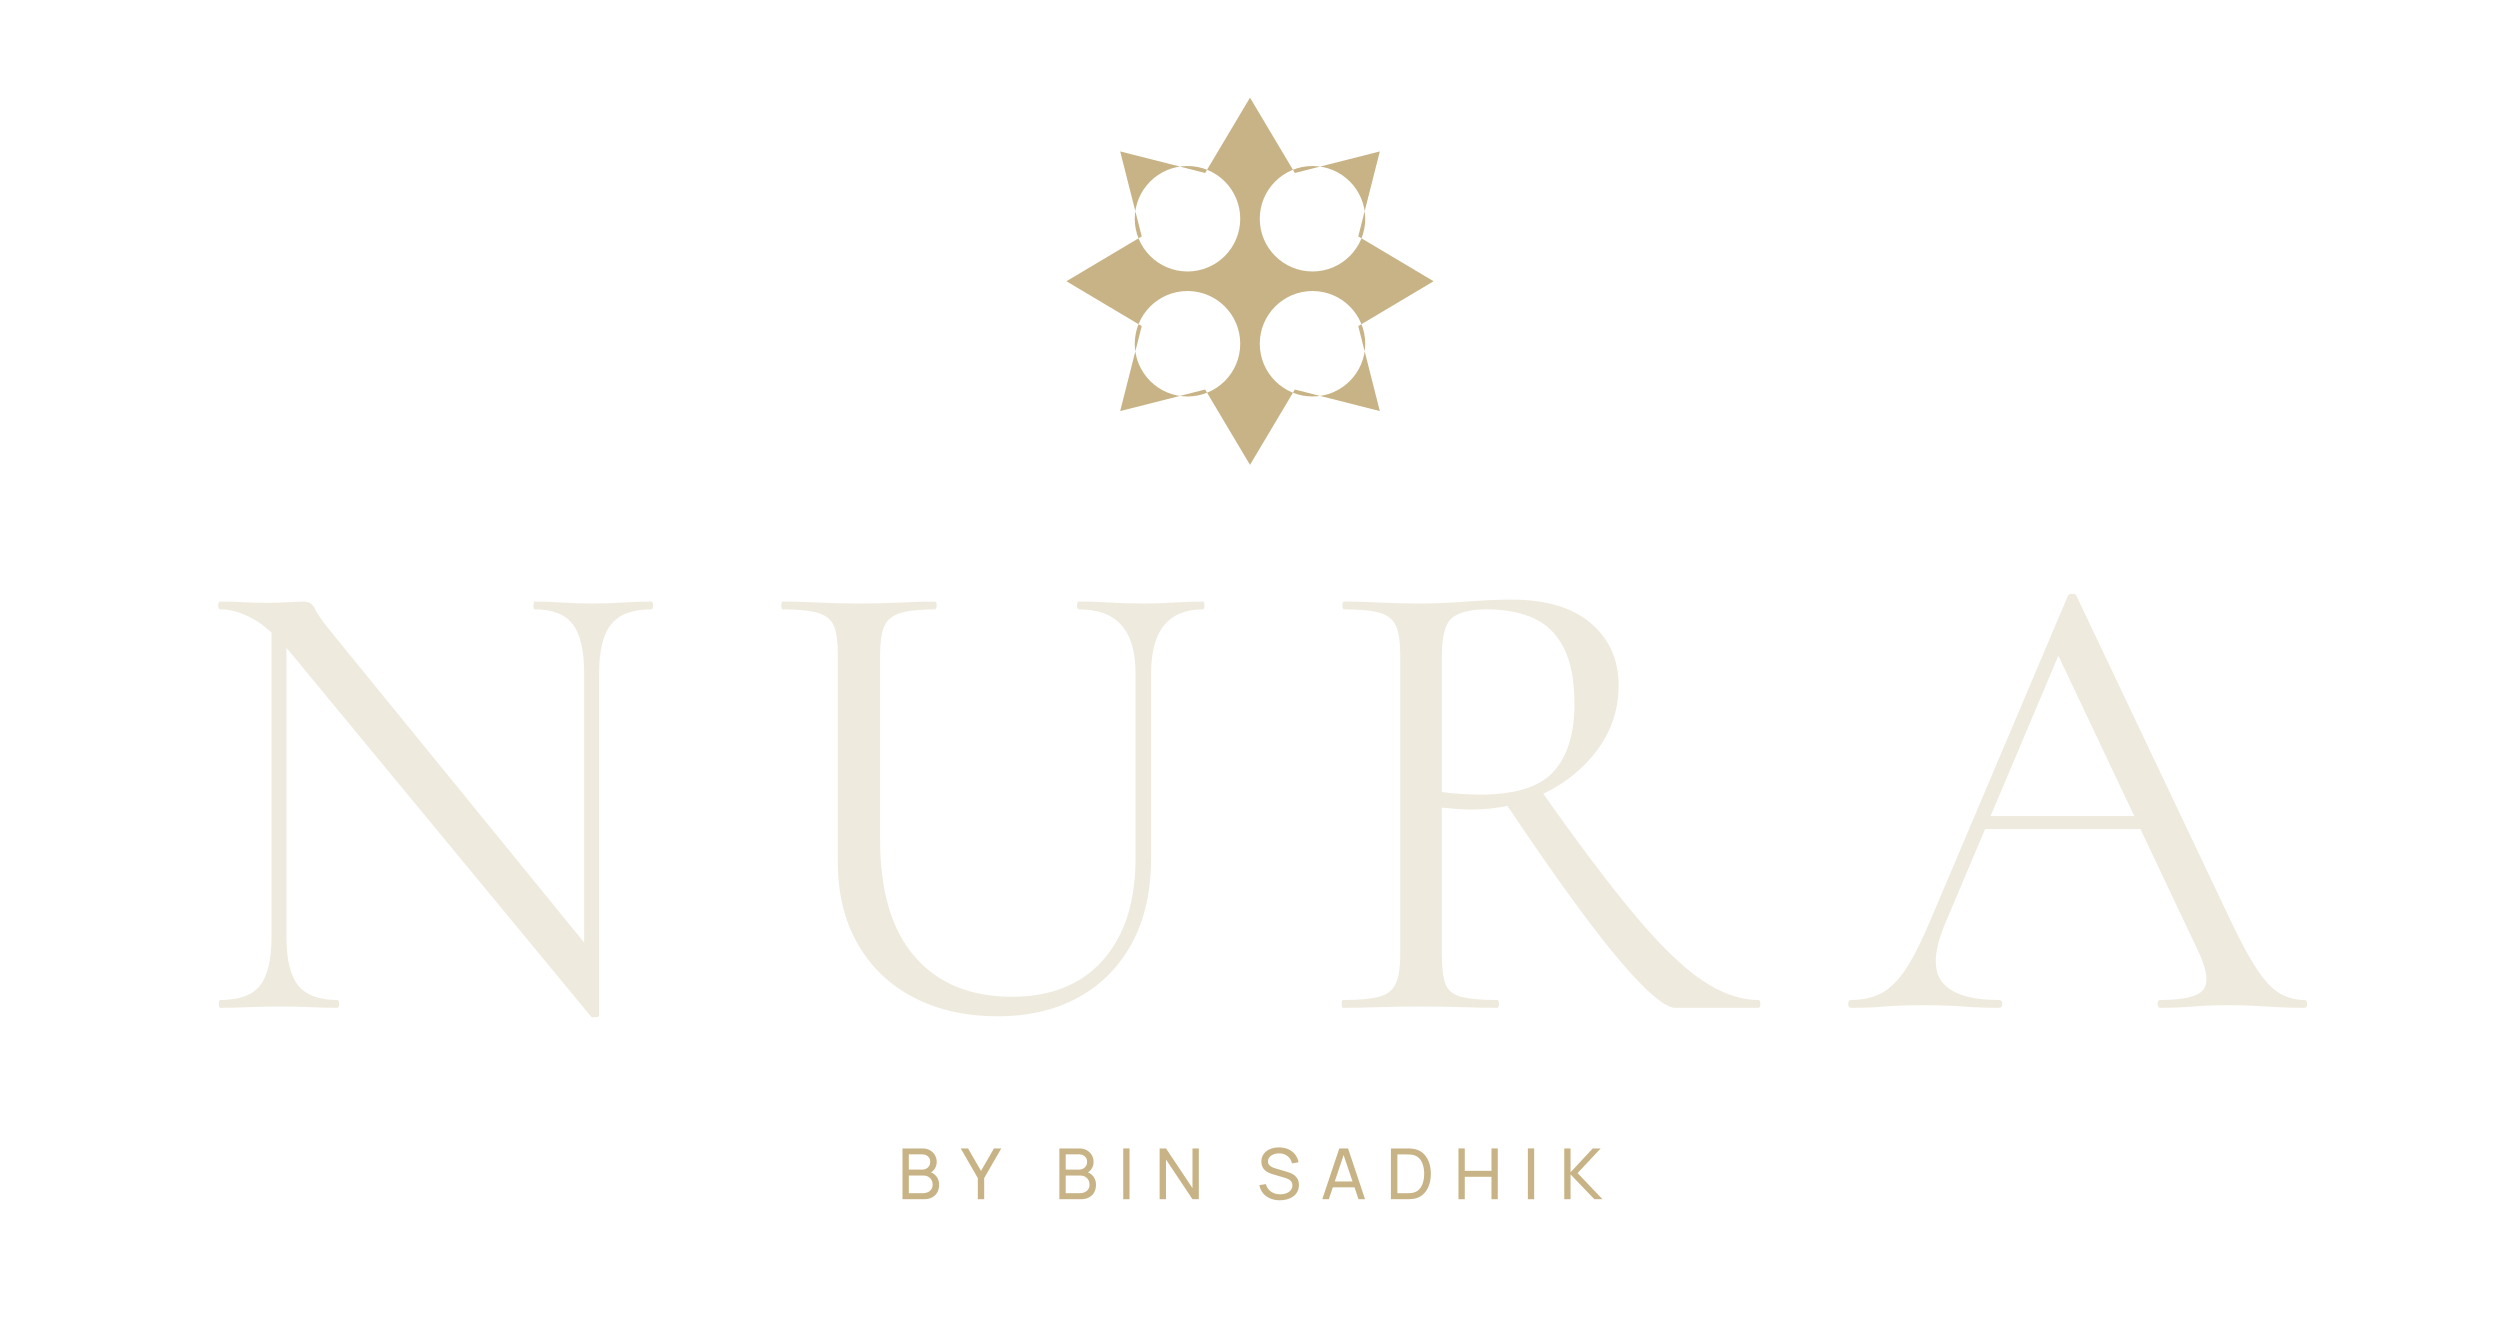
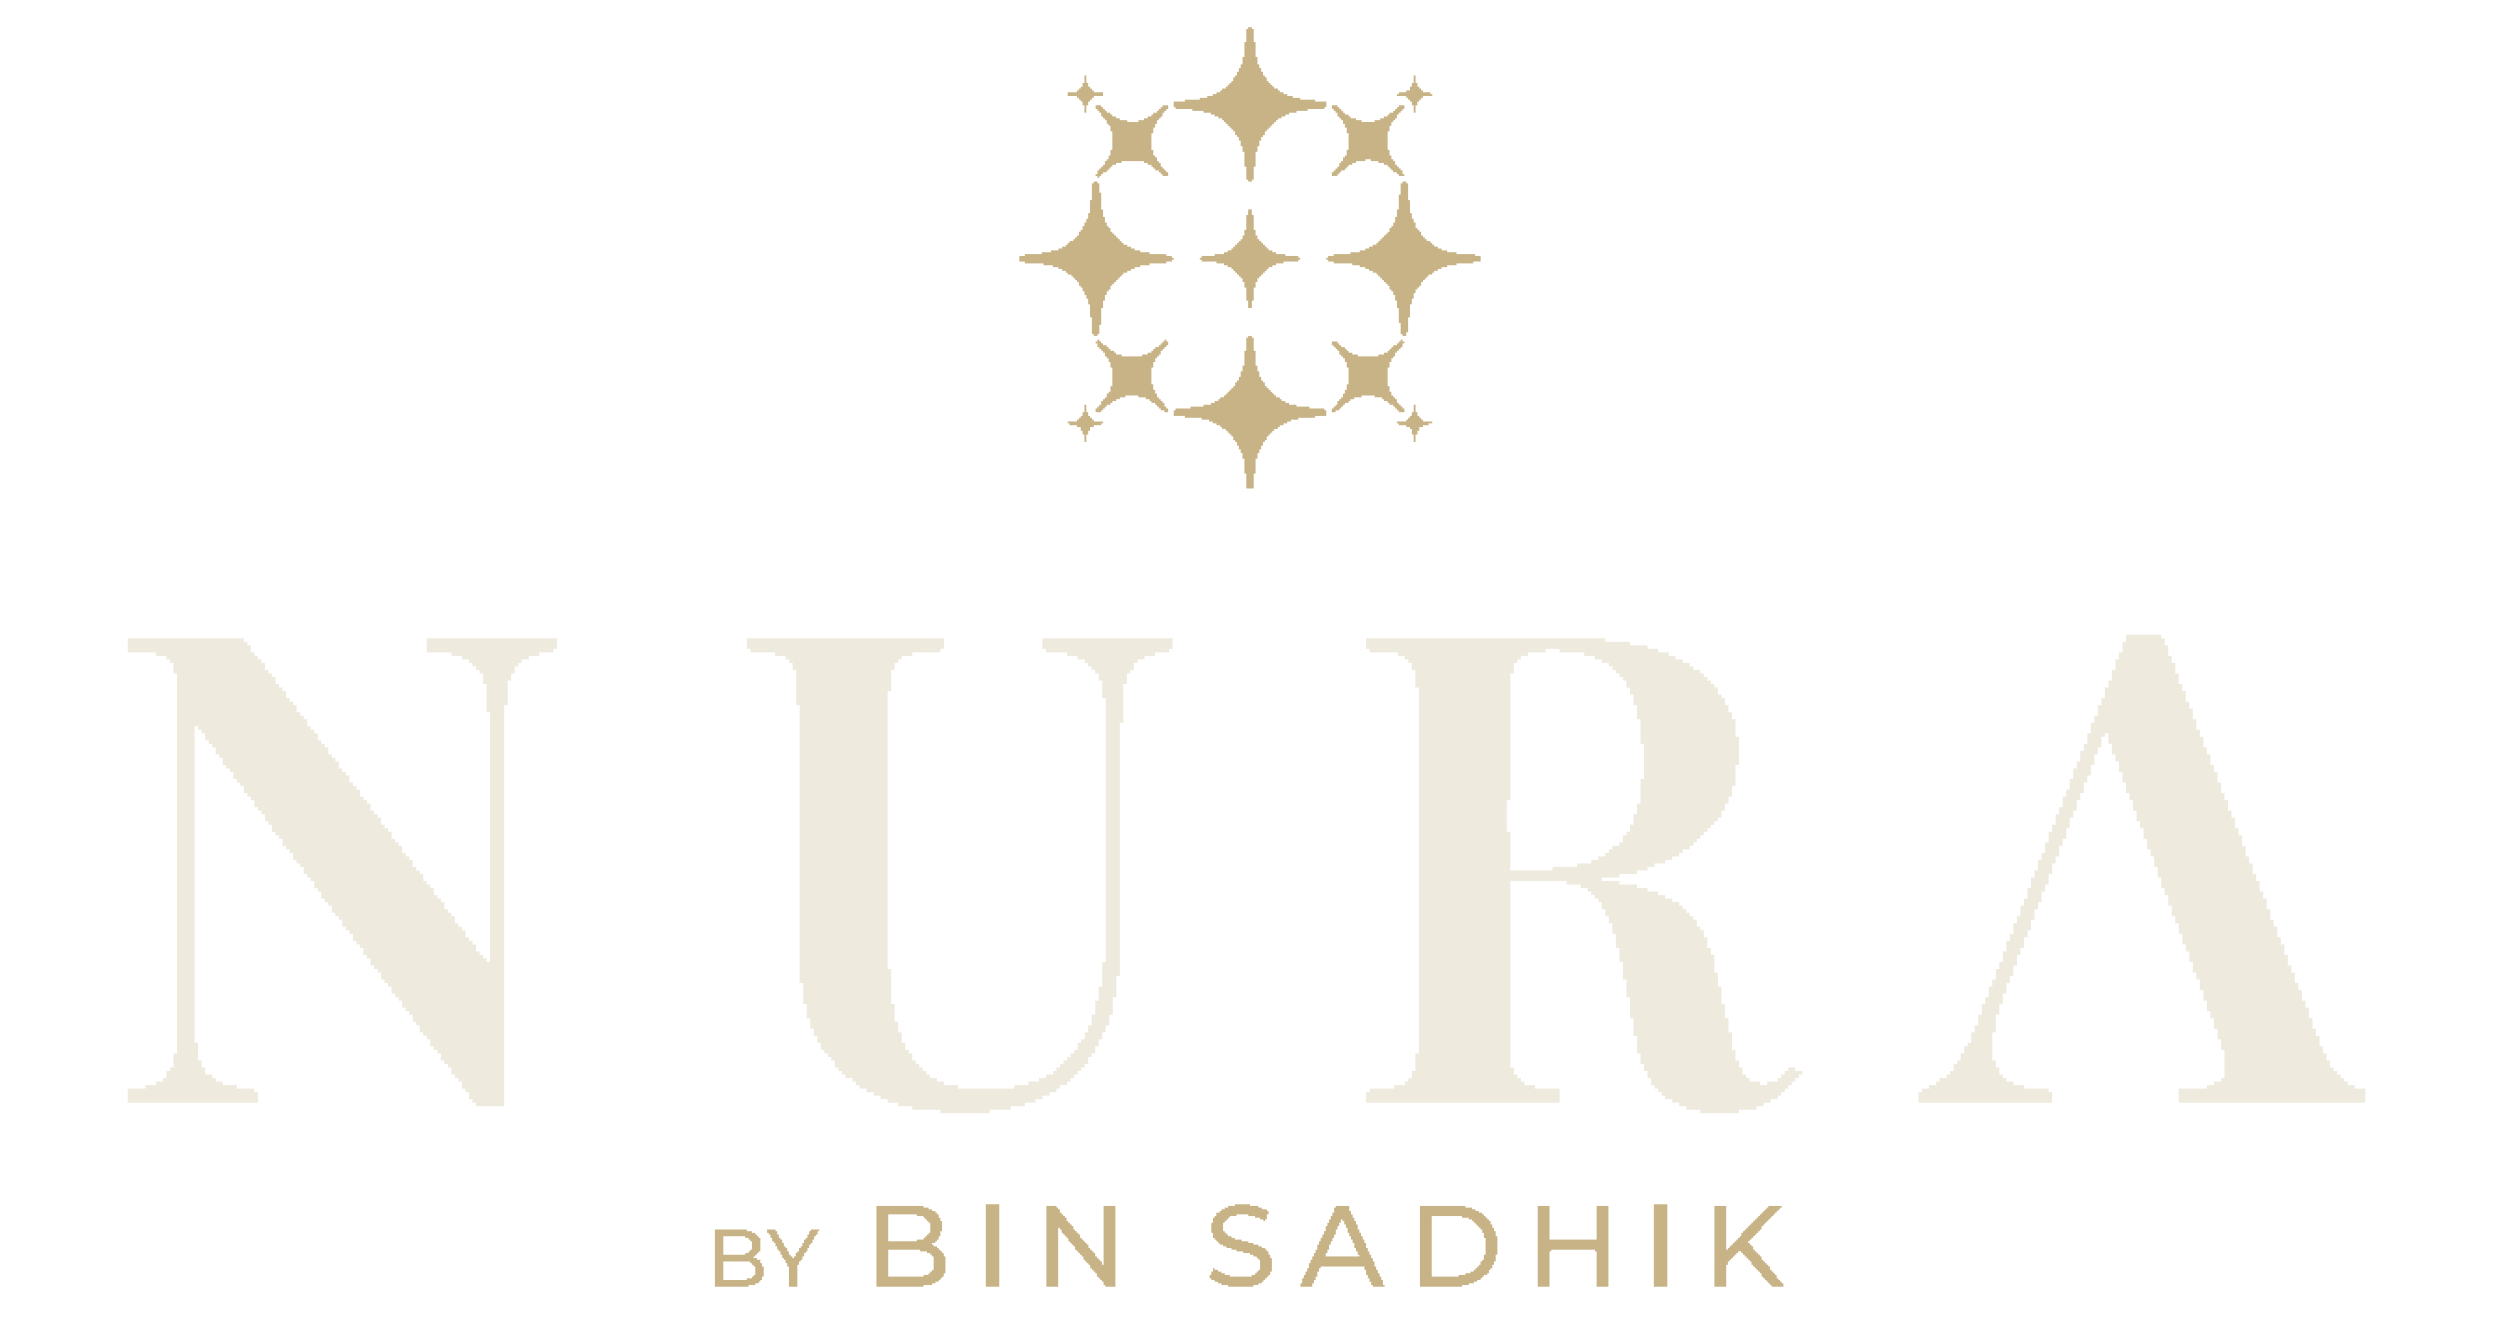
- <svg xmlns="http://www.w3.org/2000/svg" viewBox="0 0 640 340" role="img" aria-labelledby="title">
-   <path d="M50 3 L61.48 22.284 L83.234 16.766 L77.716 38.52 L97 50 L77.716 61.48 L83.234 83.234 L61.48 77.716 L50 97 L38.52 77.716 L16.766 83.234 L22.284 61.48 L3 50 L22.284 38.52 L16.766 16.766 L38.52 22.284 Z M20.5 34 a13.5 13.5 0 1 0 27.0 0 a13.5 13.5 0 1 0 -27.0 0 Z M52.5 34 a13.5 13.5 0 1 0 27.0 0 a13.5 13.5 0 1 0 -27.0 0 Z M52.5 66 a13.5 13.5 0 1 0 27.0 0 a13.5 13.5 0 1 0 -27.0 0 Z M20.5 66 a13.5 13.5 0 1 0 27.0 0 a13.5 13.5 0 1 0 -27.0 0 Z " fill="#c7b385" fill-rule="evenodd" transform="translate(270 22)" />
-   <g fill="#efeade">
-     <path d="M120 109V602L143 600V109Q143 57 161.0 34.5Q179 12 221 12Q224 12 224.0 6.0Q224 0 221 0Q201 0 180.0 1.0Q159 2 133 2Q108 2 85.0 1.0Q62 0 41 0Q39 0 39.0 6.0Q39 12 41 12Q85 12 102.5 34.5Q120 57 120 109ZM624 -12Q624 -14 619.0 -14.5Q614 -15 612 -14L152 543Q118 584 91.5 598.5Q65 613 41 613Q38 613 38.0 619.0Q38 625 41 625Q59 625 77.5 624.0Q96 623 111 623Q129 623 145.0 624.0Q161 625 169 625Q182 625 187.0 613.5Q192 602 216 573L616 82ZM624 515V-12L601 19V515Q601 567 583.5 590.0Q566 613 525 613Q523 613 523.0 619.0Q523 625 525 625Q545 625 566.5 623.5Q588 622 613 622Q637 622 660.5 623.5Q684 625 704 625Q707 625 707.0 619.0Q707 613 704 613Q661 613 642.5 590.0Q624 567 624 515Z" transform="translate(49.54 258) scale(0.1664 -0.1664)" />
-     <path d="M572 515Q572 564 550.5 588.5Q529 613 485 613Q482 613 482.0 619.0Q482 625 485 625Q508 625 532.0 623.5Q556 622 585 622Q608 622 632.0 623.5Q656 625 676 625Q678 625 678.0 619.0Q678 613 676 613Q636 613 616.0 588.5Q596 564 596 515V231Q596 154 566.5 99.5Q537 45 484.0 16.0Q431 -13 360 -13Q286 -13 230.5 16.0Q175 45 144.5 98.5Q114 152 114 224V544Q114 573 108.0 587.5Q102 602 83.5 607.5Q65 613 29 613Q27 613 27.0 619.0Q27 625 29 625Q53 625 82.5 623.5Q112 622 146 622Q181 622 211.0 623.5Q241 625 263 625Q266 625 266.0 619.0Q266 613 263 613Q227 613 209.0 607.0Q191 601 185.0 586.0Q179 571 179 542V259Q179 140 232.5 78.5Q286 17 382 17Q472 17 522.0 73.5Q572 130 572 230Z" transform="translate(195.5128 258) scale(0.1664 -0.1664)" />
-     <path d="M554 0Q537 0 499.5 38.5Q462 77 408.5 149.5Q355 222 289 321L345 338Q430 217 489.5 145.5Q549 74 594.5 43.0Q640 12 682 12Q685 12 685.0 6.0Q685 0 682 0Q632 0 600.5 0.0Q569 0 554 0ZM302 628Q382 628 424.5 591.5Q467 555 467 496Q467 442 435.5 398.5Q404 355 352.5 330.0Q301 305 240 305Q230 305 217.5 306.0Q205 307 195 308V81Q195 52 200.5 37.0Q206 22 224.5 17.0Q243 12 280 12Q283 12 283.0 6.0Q283 0 280 0Q256 0 226.5 1.0Q197 2 162 2Q129 2 98.5 1.0Q68 0 43 0Q41 0 41.0 6.0Q41 12 43 12Q80 12 98.5 17.0Q117 22 124.0 37.0Q131 52 131 81V544Q131 573 124.5 587.5Q118 602 100.0 607.5Q82 613 45 613Q42 613 42.0 619.0Q42 625 45 625Q69 625 99.0 623.5Q129 622 162 622Q193 622 233.5 625.0Q274 628 302 628ZM399 467Q399 522 382.5 554.0Q366 586 336.0 599.5Q306 613 264 613Q227 613 211.0 600.0Q195 587 195 542V332Q209 330 225.0 329.0Q241 328 254 328Q335 328 367.0 363.5Q399 399 399 467Z" transform="translate(336.66 258) scale(0.1664 -0.1664)" />
-     <path d="M194 275 204 295H469L476 275ZM699 12Q703 12 703.0 6.0Q703 0 699 0Q670 0 640.0 2.0Q610 4 582 4Q551 4 528.0 2.0Q505 0 477 0Q473 0 473.0 6.0Q473 12 477 12Q530 12 543.0 27.5Q556 43 536 86L314 555L339 586L145 127Q120 66 142.0 39.0Q164 12 229 12Q234 12 234.0 6.0Q234 0 229 0Q199 0 174.0 2.0Q149 4 111 4Q75 4 53.5 2.0Q32 0 1 0Q-3 0 -3.0 6.0Q-3 12 1 12Q28 12 48.0 22.5Q68 33 85.5 59.5Q103 86 124 136L335 634Q337 637 342.0 637.0Q347 637 348 634L584 137Q607 88 625.0 60.5Q643 33 660.5 22.5Q678 12 699 12Z" transform="translate(473.6472 258) scale(0.1664 -0.1664)" />
-   </g>
-   <g fill="#c7b385">
-     <path d="M140 0V1440H701Q830 1440 921.5 1387.0Q1013 1334 1061.5 1247.5Q1110 1161 1110 1061Q1110 944 1050.0 856.0Q990 768 888 735L886 784Q1025 747 1102.0 648.0Q1179 549 1179 412Q1179 286 1127.5 194.0Q1076 102 979.5 51.0Q883 0 751 0ZM320 170H717Q797 170 860.0 199.5Q923 229 959.5 283.0Q996 337 996 413Q996 486 963.5 544.0Q931 602 872.5 636.5Q814 671 737 671H320ZM320 839H699Q763 839 814.5 866.5Q866 894 896.5 944.0Q927 994 927 1061Q927 1154 864.0 1213.0Q801 1272 699 1272H320Z" transform="translate(229.7712 307) scale(0.009028 -0.009028)" />
-     <path d="M485 0V599L0 1440H207L575 803L942 1440H1149L665 599V0Z" transform="translate(245.9476 307) scale(0.009028 -0.009028)" />
-     <path d="M140 0V1440H701Q830 1440 921.5 1387.0Q1013 1334 1061.5 1247.5Q1110 1161 1110 1061Q1110 944 1050.0 856.0Q990 768 888 735L886 784Q1025 747 1102.0 648.0Q1179 549 1179 412Q1179 286 1127.5 194.0Q1076 102 979.5 51.0Q883 0 751 0ZM320 170H717Q797 170 860.0 199.5Q923 229 959.5 283.0Q996 337 996 413Q996 486 963.5 544.0Q931 602 872.5 636.5Q814 671 737 671H320ZM320 839H699Q763 839 814.5 866.5Q866 894 896.5 944.0Q927 994 927 1061Q927 1154 864.0 1213.0Q801 1272 699 1272H320Z" transform="translate(269.9316 307) scale(0.009028 -0.009028)" />
-     <path d="M160 0V1440H338V0Z" transform="translate(286.108 307) scale(0.009028 -0.009028)" />
-     <path d="M140 0V1440H320L1071 315V1440H1251V0H1071L320 1126V0Z" transform="translate(295.6038 307) scale(0.009028 -0.009028)" />
-     <path d="M651 -30Q498 -30 375.5 22.0Q253 74 173.5 170.5Q94 267 70 399L254 428Q289 292 399.5 215.5Q510 139 660 139Q757 139 835.5 169.5Q914 200 960.0 257.0Q1006 314 1006 392Q1006 440 989.5 474.5Q973 509 944.5 533.5Q916 558 880.0 575.0Q844 592 805 603L438 712Q378 730 322.0 757.5Q266 785 222.0 826.5Q178 868 152.0 926.5Q126 985 126 1065Q126 1193 192.5 1283.5Q259 1374 373.0 1422.0Q487 1470 630 1469Q775 1468 889.5 1417.5Q1004 1367 1079.5 1273.0Q1155 1179 1181 1048L992 1015Q977 1103 925.5 1166.5Q874 1230 797.0 1264.5Q720 1299 628 1300Q540 1301 469.0 1272.0Q398 1243 356.0 1191.5Q314 1140 314 1073Q314 1007 352.0 966.5Q390 926 445.5 902.5Q501 879 554 864L828 785Q875 772 936.5 749.0Q998 726 1056.0 684.5Q1114 643 1152.0 574.5Q1190 506 1190 402Q1190 298 1148.5 217.0Q1107 136 1033.0 81.5Q959 27 861.0 -1.5Q763 -30 651 -30Z" transform="translate(321.7726 307) scale(0.009028 -0.009028)" />
-     <path d="M40 0 522 1440H770L1252 0H1067L616 1336H672L225 0ZM272 337V504H1020V337Z" transform="translate(338.1476 307) scale(0.009028 -0.009028)" />
-     <path d="M140 0V1440H584Q606 1440 661.0 1439.0Q716 1438 766 1431Q933 1409 1045.5 1309.5Q1158 1210 1215.0 1057.0Q1272 904 1272 720Q1272 536 1215.0 383.0Q1158 230 1045.5 130.5Q933 31 766 9Q716 3 660.5 1.5Q605 0 584 0ZM323 170H584Q622 170 669.0 172.5Q716 175 751 181Q869 203 942.0 280.0Q1015 357 1049.0 472.0Q1083 587 1083 720Q1083 856 1048.5 971.0Q1014 1086 941.0 1162.0Q868 1238 751 1259Q716 1266 668.0 1268.0Q620 1270 584 1270H323Z" transform="translate(354.8115 307) scale(0.009028 -0.009028)" />
-     <path d="M140 0V1440H318V805H1076V1440H1254V0H1076V636H318V0Z" transform="translate(372.1073 307) scale(0.009028 -0.009028)" />
-     <path d="M160 0V1440H338V0Z" transform="translate(389.692 307) scale(0.009028 -0.009028)" />
-     <path d="M140 0V1440H318V764L948 1440H1172L518 741L1223 0H993L318 704V0Z" transform="translate(399.1879 307) scale(0.009028 -0.009028)" />
-   </g>
+ <svg xmlns="http://www.w3.org/2000/svg" viewBox="0 0 640 340" role="img" aria-label="NURA by Bin Sadhik">
+   <path fill="#c7b385" fill-rule="evenodd" d="M91,42L91,41L99,41L99,40L103,40L103,39L106,39L106,38L108,38L108,37L110,37L110,36L111,36L111,35L113,35L113,34L114,34L114,33L115,33L115,32L116,32L116,31L117,31L117,29L118,29L118,28L119,28L119,26L120,26L120,24L121,24L121,22L122,22L122,18L123,18L123,10L124,10L124,3L125,3L125,2L127,2L127,3L128,3L128,10L129,10L129,18L130,18L130,22L131,22L131,24L132,24L132,26L133,26L133,28L134,28L134,29L135,29L135,31L136,31L136,32L137,32L137,33L138,33L138,34L139,34L139,35L141,35L141,36L142,36L142,37L144,37L144,38L146,38L146,39L149,39L149,40L153,40L153,41L161,41L161,42L167,42L167,45L166,45L166,46L157,46L157,47L151,47L151,48L147,48L147,49L145,49L145,50L143,50L143,51L141,51L141,52L140,52L140,53L139,53L139,54L138,54L138,55L137,55L137,56L136,56L136,57L135,57L135,58L134,58L134,60L133,60L133,61L132,61L132,63L131,63L131,66L130,66L130,69L129,69L129,77L128,77L128,84L127,84L127,85L125,85L125,84L124,84L124,77L123,77L123,69L122,69L122,66L121,66L121,63L120,63L120,61L119,61L119,60L118,60L118,58L117,58L117,57L116,57L116,56L115,56L115,55L114,55L114,54L113,54L113,53L112,53L112,52L111,52L111,51L109,51L109,50L107,50L107,49L105,49L105,48L101,48L101,47L95,47L95,46L86,46L86,45L85,45L85,42ZM180,202L180,203L179,203L179,204L177,204L177,205L176,205L176,206L175,206L175,207L174,207L174,208L172,208L172,209L170,209L170,207L171,207L171,206L172,206L172,205L173,205L173,203L174,203L174,202L175,202L175,201L176,201L176,199L177,199L177,197L178,197L178,194L179,194L179,185L178,185L178,182L177,182L177,180L176,180L176,179L175,179L175,178L174,178L174,176L173,176L173,175L172,175L172,174L171,174L171,173L170,173L170,171L173,171L173,172L174,172L174,173L175,173L175,174L177,174L177,175L178,175L178,176L179,176L179,177L181,177L181,178L184,178L184,179L195,179L195,178L198,178L198,177L200,177L200,176L201,176L201,175L202,175L202,174L203,174L203,173L205,173L205,172L206,172L206,171L207,171L207,170L208,170L208,171L209,171L209,172L208,172L208,174L207,174L207,175L206,175L206,176L205,176L205,177L204,177L204,179L203,179L203,180L202,180L202,182L201,182L201,185L200,185L200,195L201,195L201,198L202,198L202,200L203,200L203,201L204,201L204,202L205,202L205,204L206,204L206,205L207,205L207,206L208,206L208,207L209,207L209,209L206,209L206,208L205,208L205,207L204,207L204,206L203,206L203,205L201,205L201,204L200,204L200,203L198,203L198,202L197,202L197,201L193,201L193,200L186,200L186,201L182,201L182,202ZM122,116L122,114L123,114L123,111L124,111L124,103L125,103L125,100L127,100L127,103L128,103L128,111L129,111L129,114L130,114L130,116L131,116L131,117L132,117L132,118L133,118L133,119L134,119L134,120L135,120L135,121L136,121L136,122L138,122L138,123L140,123L140,124L145,124L145,125L152,125L152,126L153,126L153,127L152,127L152,128L144,128L144,129L140,129L140,130L138,130L138,131L136,131L136,132L135,132L135,133L134,133L134,134L133,134L133,135L132,135L132,136L131,136L131,137L130,137L130,139L129,139L129,142L128,142L128,149L127,149L127,153L125,153L125,149L124,149L124,142L123,142L123,139L122,139L122,137L121,137L121,136L120,136L120,135L119,135L119,134L118,134L118,133L117,133L117,132L116,132L116,131L114,131L114,130L112,130L112,129L108,129L108,128L100,128L100,127L99,127L99,126L100,126L100,125L107,125L107,124L112,124L112,123L114,123L114,122L116,122L116,121L117,121L117,120L118,120L118,119L119,119L119,118L120,118L120,117L121,117L121,116ZM78,45L79,45L79,44L82,44L82,46L81,46L81,47L80,47L80,48L79,48L79,50L78,50L78,51L77,51L77,52L76,52L76,54L75,54L75,56L74,56L74,59L73,59L73,68L74,68L74,71L75,71L75,72L76,72L76,74L77,74L77,75L78,75L78,77L79,77L79,78L80,78L80,79L81,79L81,80L82,80L82,82L79,82L79,81L78,81L78,80L77,80L77,79L75,79L75,78L74,78L74,77L73,77L73,76L71,76L71,75L69,75L69,74L57,74L57,75L54,75L54,76L52,76L52,77L51,77L51,78L50,78L50,79L49,79L49,80L47,80L47,81L46,81L46,82L45,82L45,83L44,83L44,82L43,82L43,81L44,81L44,79L45,79L45,78L46,78L46,77L47,77L47,76L48,76L48,74L49,74L49,73L50,73L50,71L51,71L51,68L52,68L52,58L51,58L51,55L50,55L50,54L49,54L49,52L48,52L48,51L47,51L47,50L46,50L46,48L45,48L45,47L44,47L44,46L43,46L43,44L46,44L46,45L47,45L47,46L48,46L48,47L49,47L49,48L51,48L51,49L52,49L52,50L54,50L54,51L56,51L56,52L60,52L60,53L66,53L66,52L69,52L69,51L71,51L71,50L73,50L73,49L74,49L74,48L76,48L76,47L77,47L77,46L78,46ZM41,158L40,158L40,151L39,151L39,148L38,148L38,146L37,146L37,144L36,144L36,142L35,142L35,141L34,141L34,139L33,139L33,138L32,138L32,137L31,137L31,136L30,136L30,135L28,135L28,134L27,134L27,133L25,133L25,132L23,132L23,131L20,131L20,130L15,130L15,129L5,129L5,128L2,128L2,125L5,125L5,124L14,124L14,123L19,123L19,122L23,122L23,121L25,121L25,120L27,120L27,119L28,119L28,118L29,118L29,117L31,117L31,116L32,116L32,115L33,115L33,114L34,114L34,112L35,112L35,111L36,111L36,109L37,109L37,107L38,107L38,105L39,105L39,102L40,102L40,95L41,95L41,86L42,86L42,85L44,85L44,86L45,86L45,91L46,91L46,100L47,100L47,104L48,104L48,107L49,107L49,109L50,109L50,110L51,110L51,112L52,112L52,113L53,113L53,114L54,114L54,115L55,115L55,116L56,116L56,117L57,117L57,118L58,118L58,119L60,119L60,120L62,120L62,121L64,121L64,122L67,122L67,123L72,123L72,124L81,124L81,125L84,125L84,126L85,126L85,127L84,127L84,128L81,128L81,129L72,129L72,130L67,130L67,131L64,131L64,132L62,132L62,133L60,133L60,134L58,134L58,135L57,135L57,136L56,136L56,137L55,137L55,138L54,138L54,139L53,139L53,140L52,140L52,141L51,141L51,143L50,143L50,144L49,144L49,146L48,146L48,149L47,149L47,153L46,153L46,162L45,162L45,167L44,167L44,168L42,168L42,167L41,167ZM222,215L222,216L219,216L219,217L217,217L217,219L216,219L216,221L215,221L215,225L214,225L214,221L213,221L213,218L212,218L212,217L210,217L210,216L206,216L206,215L205,215L205,214L210,214L210,213L211,213L211,212L212,212L212,211L213,211L213,209L214,209L214,205L215,205L215,209L216,209L216,211L217,211L217,212L218,212L218,213L219,213L219,214L224,214L224,215ZM124,169L125,169L125,168L127,168L127,169L128,169L128,176L129,176L129,184L130,184L130,187L131,187L131,190L132,190L132,192L133,192L133,193L134,193L134,195L135,195L135,196L136,196L136,197L137,197L137,198L138,198L138,199L139,199L139,200L140,200L140,201L142,201L142,202L143,202L143,203L145,203L145,204L147,204L147,205L151,205L151,206L158,206L158,207L166,207L166,208L167,208L167,211L161,211L161,212L152,212L152,213L148,213L148,214L146,214L146,215L144,215L144,216L142,216L142,217L141,217L141,218L139,218L139,219L138,219L138,220L137,220L137,221L136,221L136,222L135,222L135,224L134,224L134,225L133,225L133,227L132,227L132,229L131,229L131,231L130,231L130,234L129,234L129,242L128,242L128,250L124,250L124,242L123,242L123,234L122,234L122,231L121,231L121,229L120,229L120,227L119,227L119,225L118,225L118,224L117,224L117,222L116,222L116,221L115,221L115,220L114,220L114,219L113,219L113,218L111,218L111,217L110,217L110,216L108,216L108,215L106,215L106,214L104,214L104,213L100,213L100,212L91,212L91,211L85,211L85,208L86,208L86,207L94,207L94,206L101,206L101,205L105,205L105,204L107,204L107,203L109,203L109,202L110,202L110,201L112,201L112,200L113,200L113,199L114,199L114,198L115,198L115,197L116,197L116,196L117,196L117,195L118,195L118,193L119,193L119,192L120,192L120,190L121,190L121,187L122,187L122,184L123,184L123,176L124,176ZM190,132L188,132L188,131L185,131L185,130L181,130L181,129L171,129L171,128L168,128L168,127L167,127L167,126L168,126L168,125L171,125L171,124L180,124L180,123L185,123L185,122L188,122L188,121L190,121L190,120L192,120L192,119L194,119L194,118L195,118L195,117L196,117L196,116L197,116L197,115L198,115L198,114L199,114L199,113L200,113L200,112L201,112L201,110L202,110L202,109L203,109L203,107L204,107L204,104L205,104L205,100L206,100L206,92L207,92L207,86L208,86L208,85L210,85L210,86L211,86L211,95L212,95L212,102L213,102L213,105L214,105L214,107L215,107L215,110L216,110L216,111L217,111L217,112L218,112L218,114L219,114L219,115L220,115L220,116L221,116L221,117L223,117L223,118L224,118L224,119L225,119L225,120L227,120L227,121L229,121L229,122L232,122L232,123L237,123L237,124L247,124L247,125L250,125L250,128L246,128L246,129L237,129L237,130L232,130L232,131L229,131L229,132L227,132L227,133L225,133L225,134L224,134L224,135L222,135L222,136L221,136L221,137L220,137L220,138L219,138L219,139L218,139L218,141L217,141L217,142L216,142L216,143L215,143L215,145L214,145L214,148L213,148L213,151L212,151L212,158L211,158L211,166L210,166L210,168L208,168L208,167L207,167L207,161L206,161L206,153L205,153L205,149L204,149L204,146L203,146L203,144L202,144L202,143L201,143L201,141L200,141L200,140L199,140L199,139L198,139L198,138L197,138L197,137L196,137L196,136L195,136L195,135L194,135L194,134L192,134L192,133L190,133ZM179,59L178,59L178,56L177,56L177,54L176,54L176,52L175,52L175,51L174,51L174,50L173,50L173,48L172,48L172,47L171,47L171,46L170,46L170,44L173,44L173,45L174,45L174,46L175,46L175,47L176,47L176,48L177,48L177,49L179,49L179,50L180,50L180,51L183,51L183,52L186,52L186,53L193,53L193,52L196,52L196,51L198,51L198,50L200,50L200,49L201,49L201,48L203,48L203,47L204,47L204,46L205,46L205,45L206,45L206,44L209,44L209,46L208,46L208,47L207,47L207,48L206,48L206,49L205,49L205,51L204,51L204,52L203,52L203,53L202,53L202,55L201,55L201,58L200,58L200,68L201,68L201,71L202,71L202,73L203,73L203,74L204,74L204,76L205,76L205,77L206,77L206,78L207,78L207,79L208,79L208,81L209,81L209,82L206,82L206,81L205,81L205,80L203,80L203,79L202,79L202,78L201,78L201,77L200,77L200,76L198,76L198,75L195,75L195,74L191,74L191,73L188,73L188,74L183,74L183,75L181,75L181,76L179,76L179,77L178,77L178,78L177,78L177,79L175,79L175,80L174,80L174,81L173,81L173,82L170,82L170,80L171,80L171,79L172,79L172,78L173,78L173,77L174,77L174,75L175,75L175,74L176,74L176,72L177,72L177,71L178,71L178,68L179,68ZM68,179L68,178L71,178L71,177L73,177L73,176L74,176L74,175L75,175L75,174L77,174L77,173L78,173L78,172L79,172L79,171L80,171L80,170L81,170L81,171L82,171L82,173L81,173L81,174L80,174L80,175L79,175L79,176L78,176L78,178L77,178L77,179L76,179L76,180L75,180L75,182L74,182L74,185L73,185L73,194L74,194L74,197L75,197L75,199L76,199L76,201L77,201L77,202L78,202L78,203L79,203L79,204L80,204L80,206L81,206L81,207L82,207L82,209L80,209L80,208L78,208L78,207L77,207L77,206L76,206L76,205L75,205L75,204L73,204L73,203L72,203L72,202L70,202L70,201L66,201L66,200L59,200L59,201L56,201L56,202L54,202L54,203L52,203L52,204L51,204L51,205L49,205L49,206L48,206L48,207L47,207L47,208L46,208L46,209L43,209L43,207L44,207L44,206L45,206L45,205L46,205L46,203L47,203L47,202L48,202L48,201L49,201L49,199L50,199L50,198L51,198L51,195L52,195L52,185L51,185L51,182L50,182L50,180L49,180L49,179L48,179L48,177L47,177L47,176L46,176L46,175L45,175L45,174L44,174L44,172L43,172L43,171L44,171L44,170L45,170L45,171L46,171L46,172L47,172L47,173L49,173L49,174L50,174L50,175L51,175L51,176L53,176L53,177L54,177L54,178L57,178L57,179ZM28,37L33,37L33,36L34,36L34,35L35,35L35,34L36,34L36,32L37,32L37,28L38,28L38,32L39,32L39,34L40,34L40,35L41,35L41,36L42,36L42,37L47,37L47,39L42,39L42,40L41,40L41,41L40,41L40,42L39,42L39,44L38,44L38,48L37,48L37,44L36,44L36,42L35,42L35,41L34,41L34,40L33,40L33,39L28,39ZM38,209L39,209L39,211L40,211L40,212L41,212L41,213L42,213L42,214L47,214L47,215L46,215L46,216L42,216L42,217L40,217L40,219L39,219L39,221L38,221L38,225L37,225L37,221L36,221L36,219L35,219L35,217L33,217L33,216L29,216L29,215L28,215L28,214L33,214L33,213L34,213L34,212L35,212L35,211L36,211L36,209L37,209L37,205L38,205ZM219,37L223,37L223,38L224,38L224,39L219,39L219,40L218,40L218,41L217,41L217,42L216,42L216,44L215,44L215,48L214,48L214,44L213,44L213,42L212,42L212,41L211,41L211,40L210,40L210,39L205,39L205,38L206,38L206,37L210,37L210,36L212,36L212,34L213,34L213,32L214,32L214,28L215,28L215,32L216,32L216,34L217,34L217,35L218,35L218,36L219,36Z" transform="translate(260 6) scale(0.4761905)" />
+   <path fill="#efeade" fill-rule="evenodd" d="M563,37L563,39L562,39L562,42L561,42L561,45L560,45L560,47L559,47L559,50L558,50L558,52L557,52L557,55L556,55L556,57L555,57L555,60L554,60L554,63L553,63L553,65L552,65L552,68L551,68L551,70L550,70L550,73L549,73L549,76L548,76L548,78L547,78L547,81L546,81L546,83L545,83L545,86L544,86L544,89L543,89L543,91L542,91L542,94L541,94L541,96L540,96L540,99L539,99L539,102L538,102L538,104L537,104L537,107L536,107L536,110L535,110L535,113L534,113L534,118L533,118L533,126L534,126L534,128L535,128L535,130L536,130L536,131L537,131L537,132L539,132L539,133L542,133L542,134L549,134L549,135L550,135L550,138L512,138L512,135L513,135L513,134L515,134L515,133L517,133L517,132L518,132L518,131L520,131L520,130L521,130L521,129L522,129L522,127L523,127L523,126L524,126L524,124L525,124L525,122L526,122L526,121L527,121L527,118L528,118L528,116L529,116L529,113L530,113L530,110L531,110L531,108L532,108L532,105L533,105L533,103L534,103L534,100L535,100L535,98L536,98L536,95L537,95L537,92L538,92L538,90L539,90L539,87L540,87L540,85L541,85L541,82L542,82L542,80L543,80L543,77L544,77L544,74L545,74L545,72L546,72L546,69L547,69L547,67L548,67L548,64L549,64L549,61L550,61L550,59L551,59L551,56L552,56L552,54L553,54L553,51L554,51L554,49L555,49L555,46L556,46L556,43L557,43L557,41L558,41L558,38L559,38L559,36L560,36L560,33L561,33L561,30L562,30L562,28L563,28L563,25L564,25L564,23L565,23L565,20L566,20L566,18L567,18L567,15L568,15L568,12L569,12L569,10L570,10L570,7L571,7L571,5L581,5L581,6L582,6L582,8L583,8L583,11L584,11L584,13L585,13L585,16L586,16L586,19L587,19L587,21L588,21L588,24L589,24L589,26L590,26L590,29L591,29L591,32L592,32L592,34L593,34L593,37L594,37L594,39L595,39L595,42L596,42L596,44L597,44L597,47L598,47L598,50L599,50L599,52L600,52L600,55L601,55L601,57L602,57L602,60L603,60L603,62L604,62L604,65L605,65L605,68L606,68L606,70L607,70L607,73L608,73L608,75L609,75L609,78L610,78L610,80L611,80L611,83L612,83L612,86L613,86L613,88L614,88L614,91L615,91L615,93L616,93L616,96L617,96L617,99L618,99L618,101L619,101L619,104L620,104L620,106L621,106L621,109L622,109L622,111L623,111L623,114L624,114L624,117L625,117L625,119L626,119L626,122L627,122L627,124L628,124L628,126L629,126L629,128L630,128L630,129L631,129L631,130L632,130L632,131L633,131L633,132L634,132L634,133L636,133L636,134L639,134L639,138L586,138L586,134L594,134L594,133L596,133L596,132L598,132L598,131L599,131L599,123L598,123L598,120L597,120L597,117L596,117L596,114L595,114L595,112L594,112L594,109L593,109L593,106L592,106L592,103L591,103L591,101L590,101L590,98L589,98L589,95L588,95L588,93L587,93L587,90L586,90L586,87L585,87L585,85L584,85L584,82L583,82L583,79L582,79L582,77L581,77L581,74L580,74L580,71L579,71L579,68L578,68L578,66L577,66L577,63L576,63L576,60L575,60L575,58L574,58L574,55L573,55L573,52L572,52L572,50L571,50L571,47L570,47L570,44L569,44L569,41L568,41L568,39L567,39L567,36L566,36L566,33L565,33L565,34L564,34L564,37ZM285,102L284,102L284,108L283,108L283,113L282,113L282,116L281,116L281,118L280,118L280,120L279,120L279,122L278,122L278,124L277,124L277,125L276,125L276,127L275,127L275,128L274,128L274,129L273,129L273,130L272,130L272,131L271,131L271,132L270,132L270,133L268,133L268,134L267,134L267,135L265,135L265,136L263,136L263,137L261,137L261,138L258,138L258,139L254,139L254,140L248,140L248,141L234,141L234,140L226,140L226,139L222,139L222,138L219,138L219,137L217,137L217,136L215,136L215,135L213,135L213,134L211,134L211,133L210,133L210,132L209,132L209,131L207,131L207,130L206,130L206,129L205,129L205,128L204,128L204,126L203,126L203,125L202,125L202,124L201,124L201,123L200,123L200,121L199,121L199,119L198,119L198,117L197,117L197,114L196,114L196,110L195,110L195,104L194,104L194,25L193,25L193,15L192,15L192,13L191,13L191,12L190,12L190,11L187,11L187,10L180,10L180,9L179,9L179,6L235,6L235,9L234,9L234,10L226,10L226,11L223,11L223,12L222,12L222,13L221,13L221,15L220,15L220,21L219,21L219,100L220,100L220,110L221,110L221,115L222,115L222,118L223,118L223,121L224,121L224,123L225,123L225,124L226,124L226,126L227,126L227,127L228,127L228,128L229,128L229,129L230,129L230,130L231,130L231,131L233,131L233,132L235,132L235,133L239,133L239,134L255,134L255,133L259,133L259,132L262,132L262,131L264,131L264,130L266,130L266,129L267,129L267,128L268,128L268,127L269,127L269,126L270,126L270,125L271,125L271,124L272,124L272,123L273,123L273,121L274,121L274,120L275,120L275,118L276,118L276,116L277,116L277,113L278,113L278,109L279,109L279,105L280,105L280,98L281,98L281,23L280,23L280,18L279,18L279,16L278,16L278,15L277,15L277,14L276,14L276,13L275,13L275,12L273,12L273,11L270,11L270,10L264,10L264,9L263,9L263,6L300,6L300,9L299,9L299,10L295,10L295,11L292,11L292,12L290,12L290,13L289,13L289,15L288,15L288,16L287,16L287,19L286,19L286,30L285,30ZM17,16L16,16L16,13L15,13L15,12L14,12L14,11L11,11L11,10L3,10L3,6L36,6L36,7L37,7L37,8L38,8L38,10L39,10L39,11L40,11L40,12L41,12L41,13L42,13L42,15L43,15L43,16L44,16L44,17L45,17L45,19L46,19L46,20L47,20L47,21L48,21L48,23L49,23L49,24L50,24L50,25L51,25L51,27L52,27L52,28L53,28L53,29L54,29L54,31L55,31L55,32L56,32L56,33L57,33L57,35L58,35L58,36L59,36L59,37L60,37L60,39L61,39L61,40L62,40L62,41L63,41L63,43L64,43L64,44L65,44L65,45L66,45L66,47L67,47L67,48L68,48L68,49L69,49L69,51L70,51L70,52L71,52L71,53L72,53L72,55L73,55L73,56L74,56L74,57L75,57L75,59L76,59L76,60L77,60L77,61L78,61L78,63L79,63L79,64L80,64L80,65L81,65L81,67L82,67L82,68L83,68L83,69L84,69L84,71L85,71L85,72L86,72L86,73L87,73L87,75L88,75L88,76L89,76L89,77L90,77L90,79L91,79L91,80L92,80L92,81L93,81L93,83L94,83L94,84L95,84L95,85L96,85L96,87L97,87L97,88L98,88L98,89L99,89L99,91L100,91L100,92L101,92L101,93L102,93L102,95L103,95L103,96L104,96L104,97L105,97L105,98L106,98L106,27L105,27L105,19L104,19L104,16L103,16L103,15L102,15L102,14L101,14L101,13L100,13L100,12L98,12L98,11L95,11L95,10L88,10L88,6L125,6L125,9L124,9L124,10L120,10L120,11L117,11L117,12L115,12L115,13L114,13L114,14L113,14L113,16L112,16L112,18L111,18L111,25L110,25L110,139L102,139L102,138L101,138L101,137L100,137L100,135L99,135L99,134L98,134L98,132L97,132L97,131L96,131L96,130L95,130L95,128L94,128L94,127L93,127L93,126L92,126L92,124L91,124L91,123L90,123L90,122L89,122L89,120L88,120L88,119L87,119L87,118L86,118L86,116L85,116L85,115L84,115L84,113L83,113L83,112L82,112L82,111L81,111L81,109L80,109L80,108L79,108L79,107L78,107L78,105L77,105L77,104L76,104L76,103L75,103L75,101L74,101L74,100L73,100L73,99L72,99L72,97L71,97L71,96L70,96L70,94L69,94L69,93L68,93L68,92L67,92L67,90L66,90L66,89L65,89L65,88L64,88L64,86L63,86L63,85L62,85L62,84L61,84L61,82L60,82L60,81L59,81L59,80L58,80L58,78L57,78L57,77L56,77L56,75L55,75L55,74L54,74L54,73L53,73L53,71L52,71L52,70L51,70L51,69L50,69L50,67L49,67L49,66L48,66L48,65L47,65L47,63L46,63L46,62L45,62L45,61L44,61L44,59L43,59L43,58L42,58L42,56L41,56L41,55L40,55L40,54L39,54L39,52L38,52L38,51L37,51L37,50L36,50L36,48L35,48L35,47L34,47L34,46L33,46L33,44L32,44L32,43L31,43L31,42L30,42L30,40L29,40L29,39L28,39L28,37L27,37L27,36L26,36L26,35L25,35L25,33L24,33L24,32L23,32L23,31L22,31L22,121L23,121L23,126L24,126L24,128L25,128L25,130L27,130L27,131L28,131L28,132L30,132L30,133L34,133L34,134L39,134L39,135L40,135L40,138L3,138L3,134L8,134L8,133L11,133L11,132L13,132L13,131L14,131L14,129L15,129L15,128L16,128L16,124L17,124ZM406,9L406,10L401,10L401,11L399,11L399,12L398,12L398,13L397,13L397,16L396,16L396,52L395,52L395,61L396,61L396,72L408,72L408,71L415,71L415,70L419,70L419,69L421,69L421,68L423,68L423,67L424,67L424,66L425,66L425,65L427,65L427,64L428,64L428,62L429,62L429,61L430,61L430,59L431,59L431,56L432,56L432,53L433,53L433,46L434,46L434,36L433,36L433,29L432,29L432,25L431,25L431,22L430,22L430,20L429,20L429,18L428,18L428,17L427,17L427,16L426,16L426,15L425,15L425,14L424,14L424,13L422,13L422,12L420,12L420,11L417,11L417,10L410,10L410,9ZM355,138L355,135L356,135L356,134L363,134L363,133L366,133L366,132L367,132L367,131L368,131L368,129L369,129L369,124L370,124L370,20L369,20L369,15L368,15L368,13L367,13L367,12L366,12L366,11L364,11L364,10L356,10L356,9L355,9L355,6L423,6L423,7L430,7L430,8L435,8L435,9L438,9L438,10L441,10L441,11L443,11L443,12L445,12L445,13L447,13L447,14L448,14L448,15L450,15L450,16L451,16L451,17L452,17L452,18L453,18L453,19L454,19L454,20L455,20L455,22L456,22L456,23L457,23L457,25L458,25L458,27L459,27L459,29L460,29L460,34L461,34L461,42L460,42L460,48L459,48L459,51L458,51L458,53L457,53L457,55L456,55L456,57L455,57L455,58L454,58L454,59L453,59L453,60L452,60L452,61L451,61L451,62L450,62L450,63L449,63L449,64L448,64L448,65L447,65L447,66L445,66L445,67L444,67L444,68L442,68L442,69L440,69L440,70L437,70L437,71L435,71L435,72L432,72L432,73L427,73L427,74L422,74L422,75L427,75L427,76L432,76L432,77L435,77L435,78L438,78L438,79L440,79L440,80L442,80L442,81L444,81L444,82L445,82L445,83L446,83L446,84L447,84L447,85L448,85L448,86L449,86L449,88L450,88L450,89L451,89L451,91L452,91L452,94L453,94L453,96L454,96L454,101L455,101L455,105L456,105L456,110L457,110L457,114L458,114L458,118L459,118L459,123L460,123L460,126L461,126L461,128L462,128L462,130L463,130L463,131L464,131L464,132L467,132L467,133L469,133L469,132L472,132L472,131L473,131L473,130L474,130L474,129L475,129L475,128L477,128L477,129L479,129L479,130L478,130L478,131L477,131L477,132L476,132L476,133L475,133L475,134L474,134L474,135L473,135L473,136L472,136L472,137L470,137L470,138L468,138L468,139L466,139L466,140L461,140L461,141L450,141L450,140L446,140L446,139L444,139L444,138L442,138L442,137L440,137L440,136L439,136L439,135L438,135L438,134L437,134L437,133L436,133L436,131L435,131L435,129L434,129L434,127L433,127L433,124L432,124L432,119L431,119L431,114L430,114L430,108L429,108L429,103L428,103L428,98L427,98L427,94L426,94L426,90L425,90L425,87L424,87L424,85L423,85L423,83L422,83L422,81L421,81L421,80L420,80L420,79L419,79L419,78L418,78L418,77L416,77L416,76L412,76L412,75L396,75L396,128L397,128L397,130L398,130L398,131L399,131L399,132L400,132L400,133L403,133L403,134L410,134L410,138Z" transform="translate(30 158) scale(0.9006211)" />
+   <path fill="#c7b385" fill-rule="evenodd" d="M334,29L334,30L335,30L335,31L336,31L336,33L337,33L337,35L338,35L338,43L337,43L337,45L336,45L336,46L335,46L335,47L334,47L334,48L333,48L333,49L332,49L332,50L330,50L330,51L327,51L327,52L312,52L312,51L308,51L308,50L306,50L306,49L304,49L304,48L302,48L302,47L301,47L301,45L302,45L302,43L303,43L303,41L304,41L304,42L306,42L306,43L308,43L308,44L310,44L310,45L313,45L313,46L326,46L326,45L328,45L328,44L329,44L329,43L330,43L330,42L331,42L331,36L330,36L330,35L329,35L329,34L327,34L327,33L325,33L325,32L321,32L321,31L317,31L317,30L314,30L314,29L311,29L311,28L309,28L309,27L307,27L307,26L306,26L306,25L305,25L305,24L304,24L304,23L303,23L303,20L302,20L302,14L303,14L303,11L304,11L304,10L305,10L305,8L307,8L307,7L308,7L308,6L310,6L310,5L312,5L312,4L316,4L316,3L325,3L325,4L330,4L330,5L332,5L332,6L335,6L335,7L336,7L336,9L335,9L335,12L334,12L334,13L333,13L333,12L331,12L331,11L328,11L328,10L324,10L324,9L317,9L317,10L313,10L313,11L312,11L312,12L311,12L311,13L310,13L310,14L309,14L309,19L310,19L310,20L311,20L311,21L312,21L312,22L314,22L314,23L316,23L316,24L320,24L320,25L324,25L324,26L327,26L327,27L330,27L330,28L332,28L332,29ZM565,3L573,3L573,52L565,52ZM60,32L60,34L59,34L59,36L58,36L58,37L57,37L57,39L56,39L56,52L51,52L51,40L50,40L50,38L49,38L49,36L48,36L48,35L47,35L47,33L46,33L46,31L45,31L45,30L44,30L44,28L43,28L43,26L42,26L42,25L41,25L41,23L40,23L40,21L39,21L39,20L38,20L38,18L43,18L43,19L44,19L44,21L45,21L45,23L46,23L46,24L47,24L47,26L48,26L48,28L49,28L49,29L50,29L50,31L51,31L51,33L52,33L52,34L53,34L53,35L54,35L54,34L55,34L55,32L56,32L56,31L57,31L57,29L58,29L58,28L59,28L59,26L60,26L60,24L61,24L61,23L62,23L62,21L63,21L63,19L64,19L64,18L69,18L69,19L68,19L68,21L67,21L67,22L66,22L66,24L65,24L65,26L64,26L64,27L63,27L63,29L62,29L62,31L61,31L61,32ZM204,52L204,4L210,4L210,5L211,5L211,6L212,6L212,8L213,8L213,9L214,9L214,10L215,10L215,11L216,11L216,13L217,13L217,14L218,14L218,15L219,15L219,16L220,16L220,18L221,18L221,19L222,19L222,20L223,20L223,21L224,21L224,23L225,23L225,24L226,24L226,25L227,25L227,26L228,26L228,27L229,27L229,29L230,29L230,30L231,30L231,31L232,31L232,32L233,32L233,34L234,34L234,35L235,35L235,36L236,36L236,37L237,37L237,39L238,39L238,4L245,4L245,52L239,52L239,51L238,51L238,49L237,49L237,48L236,48L236,47L235,47L235,46L234,46L234,44L233,44L233,43L232,43L232,42L231,42L231,41L230,41L230,39L229,39L229,38L228,38L228,37L227,37L227,36L226,36L226,34L225,34L225,33L224,33L224,32L223,32L223,31L222,31L222,30L221,30L221,28L220,28L220,27L219,27L219,26L218,26L218,25L217,25L217,23L216,23L216,22L215,22L215,21L214,21L214,20L213,20L213,18L212,18L212,17L211,17L211,52ZM496,4L503,4L503,24L531,24L531,4L538,4L538,52L531,52L531,31L530,31L530,30L504,30L504,31L503,31L503,52L496,52ZM26,48L26,47L29,47L29,46L30,46L30,45L31,45L31,40L30,40L30,39L29,39L29,38L28,38L28,37L12,37L12,48ZM451,51L451,52L426,52L426,4L453,4L453,5L457,5L457,6L459,6L459,7L461,7L461,8L463,8L463,9L464,9L464,10L465,10L465,11L466,11L466,12L467,12L467,13L468,13L468,15L469,15L469,17L470,17L470,19L471,19L471,22L472,22L472,33L471,33L471,37L470,37L470,39L469,39L469,41L468,41L468,42L467,42L467,44L466,44L466,45L464,45L464,46L463,46L463,47L462,47L462,48L460,48L460,49L458,49L458,50L455,50L455,51ZM26,18L26,19L29,19L29,20L31,20L31,21L32,21L32,22L33,22L33,23L34,23L34,31L33,31L33,32L32,32L32,33L31,33L31,34L30,34L30,35L32,35L32,36L34,36L34,38L35,38L35,40L36,40L36,46L35,46L35,48L34,48L34,49L33,49L33,50L31,50L31,51L27,51L27,52L7,52L7,18ZM398,52L398,51L397,51L397,49L396,49L396,47L395,47L395,45L394,45L394,42L393,42L393,40L367,40L367,41L366,41L366,43L365,43L365,46L364,46L364,48L363,48L363,50L362,50L362,52L355,52L355,50L356,50L356,47L357,47L357,45L358,45L358,43L359,43L359,41L360,41L360,38L361,38L361,36L362,36L362,34L363,34L363,32L364,32L364,30L365,30L365,27L366,27L366,25L367,25L367,23L368,23L368,21L369,21L369,19L370,19L370,16L371,16L371,14L372,14L372,12L373,12L373,10L374,10L374,8L375,8L375,5L376,5L376,4L384,4L384,7L385,7L385,9L386,9L386,11L387,11L387,13L388,13L388,15L389,15L389,18L390,18L390,20L391,20L391,22L392,22L392,24L393,24L393,26L394,26L394,29L395,29L395,31L396,31L396,33L397,33L397,35L398,35L398,37L399,37L399,40L400,40L400,42L401,42L401,44L402,44L402,46L403,46L403,48L404,48L404,51L405,51L405,52ZM135,14L134,14L134,13L133,13L133,12L132,12L132,11L131,11L131,10L127,10L127,9L110,9L110,25L127,25L127,24L131,24L131,23L132,23L132,22L133,22L133,21L134,21L134,20L135,20ZM608,30L609,30L609,29L610,29L610,28L611,28L611,27L612,27L612,26L613,26L613,25L614,25L614,24L615,24L615,23L616,23L616,22L617,22L617,20L618,20L618,19L619,19L619,18L620,18L620,17L621,17L621,16L622,16L622,15L623,15L623,14L624,14L624,13L625,13L625,12L626,12L626,11L627,11L627,10L628,10L628,9L629,9L629,8L630,8L630,7L631,7L631,6L632,6L632,5L633,5L633,4L641,4L641,5L640,5L640,6L639,6L639,7L638,7L638,8L637,8L637,9L636,9L636,10L635,10L635,11L634,11L634,12L633,12L633,13L632,13L632,14L631,14L631,15L630,15L630,16L629,16L629,18L628,18L628,19L627,19L627,20L626,20L626,21L625,21L625,22L624,22L624,23L623,23L623,24L622,24L622,25L621,25L621,26L622,26L622,27L623,27L623,28L624,28L624,30L625,30L625,31L626,31L626,32L627,32L627,33L628,33L628,34L629,34L629,36L630,36L630,37L631,37L631,38L632,38L632,39L633,39L633,40L634,40L634,42L635,42L635,43L636,43L636,44L637,44L637,45L638,45L638,47L639,47L639,48L640,48L640,49L641,49L641,50L642,50L642,52L635,52L635,51L634,51L634,50L633,50L633,49L632,49L632,48L631,48L631,47L630,47L630,46L629,46L629,44L628,44L628,43L627,43L627,42L626,42L626,41L625,41L625,40L624,40L624,39L623,39L623,37L622,37L622,36L621,36L621,35L620,35L620,34L619,34L619,33L618,33L618,32L617,32L617,31L615,31L615,32L614,32L614,33L613,33L613,34L612,34L612,35L611,35L611,36L610,36L610,37L609,37L609,39L608,39L608,52L601,52L601,4L608,4ZM29,25L28,25L28,24L27,24L27,23L25,23L25,22L12,22L12,33L25,33L25,32L27,32L27,31L28,31L28,30L29,30ZM465,23L464,23L464,20L463,20L463,18L462,18L462,17L461,17L461,16L460,16L460,15L459,15L459,14L458,14L458,13L457,13L457,12L455,12L455,11L451,11L451,10L433,10L433,46L449,46L449,45L453,45L453,44L456,44L456,43L458,43L458,42L459,42L459,41L460,41L460,40L461,40L461,39L462,39L462,37L463,37L463,36L464,36L464,33L465,33ZM110,30L110,46L131,46L131,45L134,45L134,44L135,44L135,43L136,43L136,42L137,42L137,34L136,34L136,33L135,33L135,32L133,32L133,31L129,31L129,30ZM371,30L371,32L370,32L370,34L390,34L390,33L389,33L389,31L388,31L388,29L387,29L387,26L386,26L386,24L385,24L385,22L384,22L384,20L383,20L383,17L382,17L382,15L381,15L381,13L380,13L380,12L379,12L379,14L378,14L378,16L377,16L377,18L376,18L376,21L375,21L375,23L374,23L374,25L373,25L373,27L372,27L372,30ZM103,52L103,4L131,4L131,5L134,5L134,6L136,6L136,7L138,7L138,8L139,8L139,9L140,9L140,11L141,11L141,13L142,13L142,19L141,19L141,22L140,22L140,24L139,24L139,25L138,25L138,26L136,26L136,27L137,27L137,28L139,28L139,29L140,29L140,30L141,30L141,31L142,31L142,32L143,32L143,34L144,34L144,44L143,44L143,46L142,46L142,47L141,47L141,48L140,48L140,49L138,49L138,50L136,50L136,51L131,51L131,52ZM176,52L168,52L168,3L176,3Z" transform="translate(180 307) scale(0.4307692)" />
</svg>
